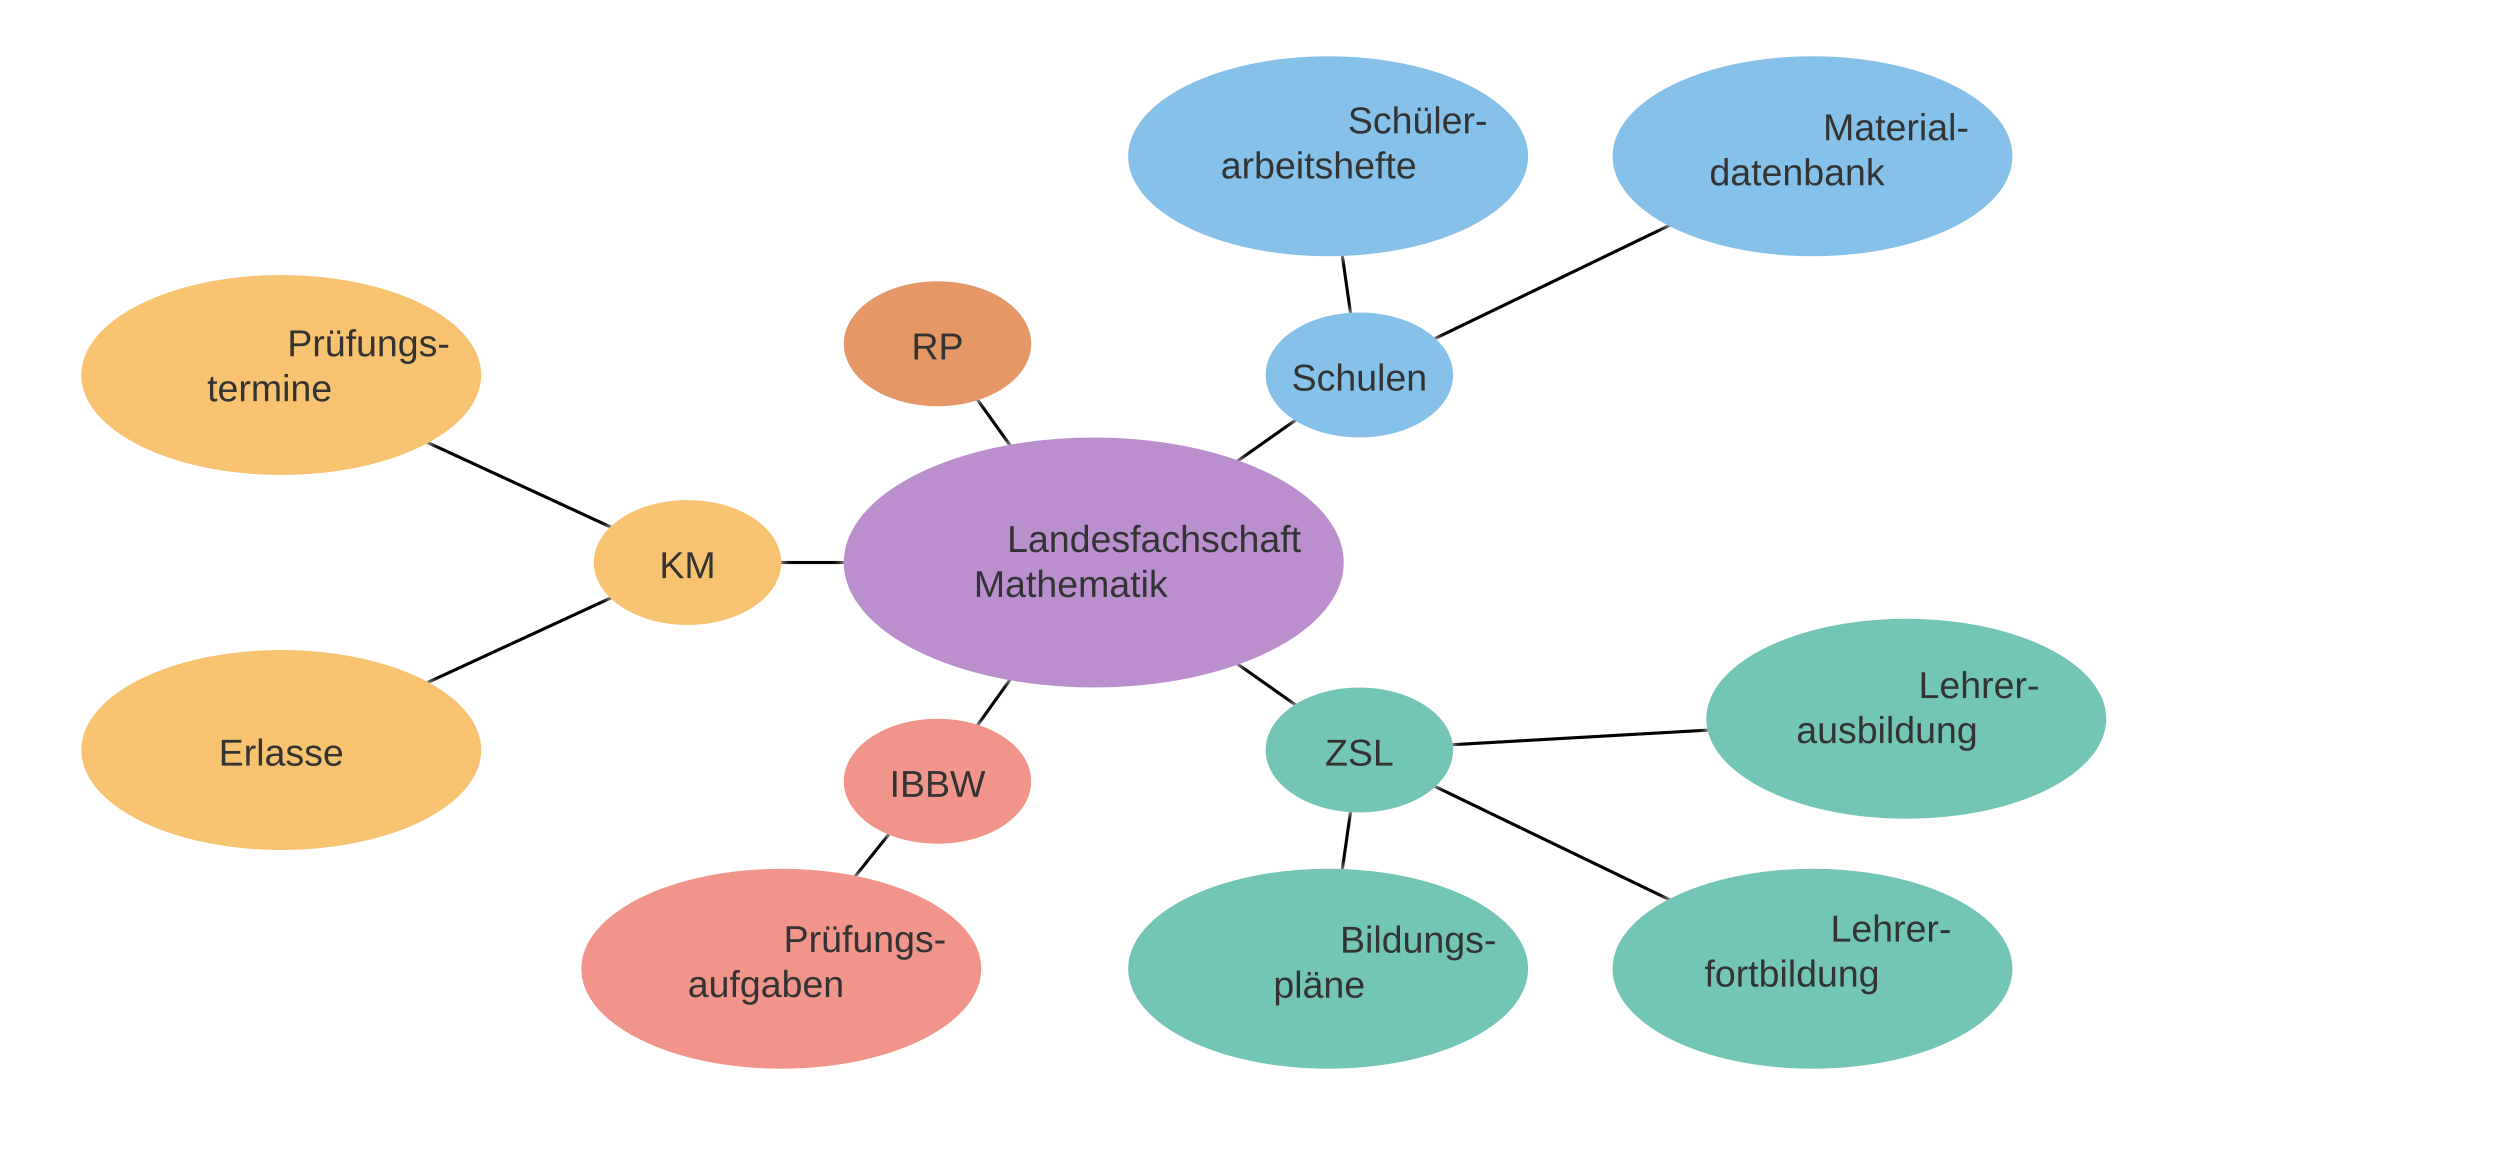
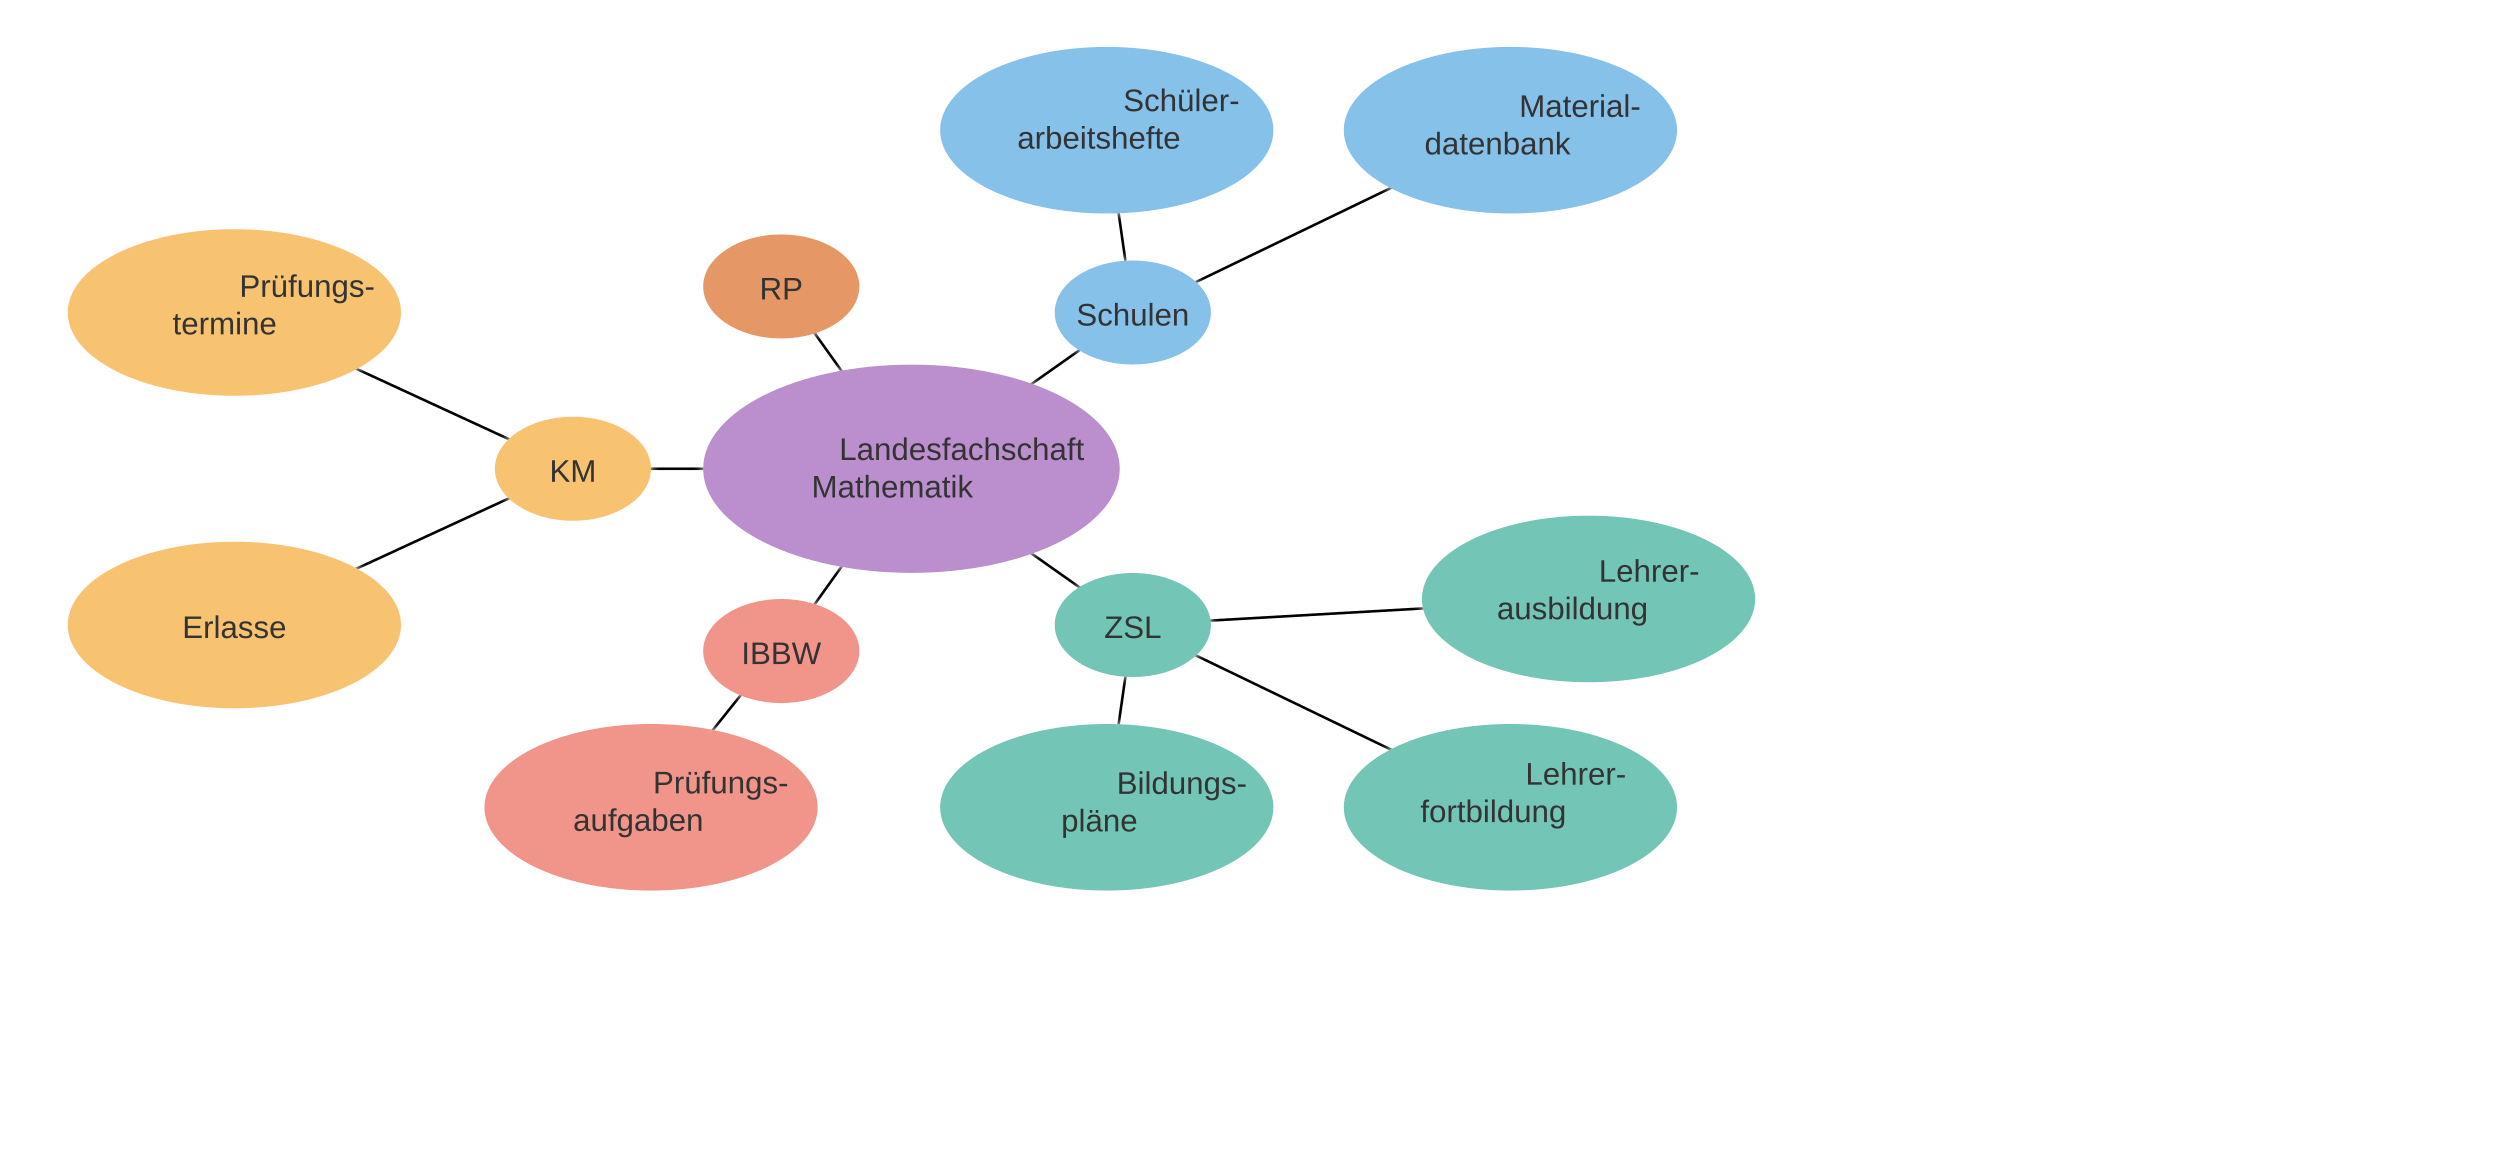
- <svg xmlns="http://www.w3.org/2000/svg" xmlns:xlink="http://www.w3.org/1999/xlink" viewBox="0 0 800 370">
+ <svg xmlns="http://www.w3.org/2000/svg" xmlns:xlink="http://www.w3.org/1999/xlink" viewBox="0 0 960 444">
  <defs>
    <filter id="white-glow">
      <feDropShadow dx="0" dy="0" stdDeviation="1.8" flood-color="white" />
    </filter>
  </defs>
  <line style="fill: rgb(216, 216, 216); stroke: rgb(0, 0, 0);" x1="350" y1="180" x2="435" y2="120" />
  <line style="fill: rgb(216, 216, 216); stroke: rgb(0, 0, 0);" x1="250" y1="310" x2="310" y2="235" />
  <line style="fill: rgb(216, 216, 216); stroke: rgb(0, 0, 0);" x1="350" y1="180" x2="300" y2="250" />
  <line style="fill: rgb(216, 216, 216); stroke: rgb(0, 0, 0);" x1="350" y1="180" x2="220" y2="180" />
  <line style="fill: rgb(216, 216, 216); stroke: rgb(0, 0, 0);" x1="350" y1="180" x2="435" y2="240" />
  <line style="fill: rgb(216, 216, 216); stroke: rgb(0, 0, 0);" x1="350" y1="180" x2="300" y2="110" />
  <line style="fill: rgb(216, 216, 216); stroke: rgb(0, 0, 0);" x1="220" y1="180" x2="90" y2="240" />
  <line style="fill: rgb(216, 216, 216); stroke: rgb(0, 0, 0);" x1="90" y1="120" x2="220" y2="180" />
  <line style="fill: rgb(216, 216, 216); stroke: rgb(0, 0, 0);" x1="425" y1="50" x2="435" y2="120" />
  <line style="fill: rgb(216, 216, 216); stroke: rgb(0, 0, 0);" x1="580" y1="50" x2="435" y2="120" />
  <line style="fill: rgb(216, 216, 216); stroke: rgb(0, 0, 0);" x1="435" y1="240" x2="610" y2="230" />
  <line style="fill: rgb(216, 216, 216); stroke: rgb(0, 0, 0);" x1="580" y1="310" x2="435" y2="240" />
  <line style="fill: rgb(216, 216, 216); stroke: rgb(0, 0, 0);" x1="435" y1="240" x2="425" y2="310" />
  <a xlink:href="" id="km">
    <ellipse style="filter:url(#white-glow); stroke: none; fill: rgb(248, 195, 112);" cx="220" cy="180" rx="30" ry="20" />
    <text style="fill: rgb(51, 51, 51); font-family: Arial, sans-serif; font-size: 12px; text-anchor: middle; white-space: pre;" x="220" y="185">KM</text>
  </a>
  <a xlink:href="" id="rp">
    <ellipse style="filter:url(#white-glow); stroke: none; fill: rgb(229, 152, 101);" cx="300" cy="110" rx="30" ry="20" />
    <text style="fill: rgb(51, 51, 51); font-family: Arial, sans-serif; font-size: 12px; text-anchor: middle; white-space: pre;" x="300" y="115">RP</text>
  </a>
  <a xlink:href="" id="schule">
    <ellipse style="filter:url(#white-glow); stroke: none; fill: rgb(133, 193, 233);" cx="435" cy="120" rx="30" ry="20" />
    <text style="fill: rgb(51, 51, 51); font-family: Arial, sans-serif; font-size: 12px; text-anchor: middle; white-space: pre;" x="435" y="125">Schulen</text>
  </a>
  <a xlink:href="" id="zsl">
    <ellipse style="filter:url(#white-glow); stroke: none; fill: rgb(115, 198, 181);" cx="435" cy="240" rx="30" ry="20" />
    <text style="fill: rgb(51, 51, 51); font-family: Arial, sans-serif; font-size: 12px; text-anchor: middle; white-space: pre;" x="435" y="245">ZSL</text>
  </a>
  <a xlink:href="" id="ibbw">
    <ellipse style="filter:url(#white-glow); stroke: none; fill: rgb(241, 148, 137);" cx="300" cy="250" rx="30" ry="20" />
    <text style="fill: rgb(51, 51, 51); font-family: Arial, sans-serif; font-size: 12px; text-anchor: middle; white-space: pre;" x="300" y="255">IBBW</text>
  </a>
  <a xlink:href="" id="lfs">
    <ellipse style="filter:url(#white-glow); stroke: none; fill: rgb(187, 143, 206);" cx="350" cy="180" rx="80" ry="40" />
    <text style="fill: rgb(51, 51, 51); font-family: Arial, sans-serif; font-size: 12px; text-anchor: middle; white-space: pre;" transform="matrix(1, 0, 0, 1, 0.97377, -8.370163)">
      <tspan x="370" y="185">Landesfachschaft</tspan>
      <tspan x="340" dy="1.2em">​</tspan>
      <tspan>Mathematik</tspan>
    </text>
  </a>
  <a xlink:href="" id="zsl:la">
    <ellipse style="filter:url(#white-glow); stroke: none; fill: rgb(115, 198, 181);" cx="610" cy="230" rx="64" ry="32" />
    <text style="fill: rgb(51, 51, 51); font-family: Arial, sans-serif; font-size: 12px; text-anchor: middle; white-space: pre;" transform="matrix(1, 0, 0, 1, 219.9415, 58.38406)">
      <tspan x="415" y="165">Lehrer-</tspan>
      <tspan x="382.228" dy="1.2em">​</tspan>
      <tspan>ausbildung</tspan>
    </text>
  </a>
  <a xlink:href="" id="zsl:lf">
    <ellipse style="filter:url(#white-glow); stroke: none; fill: rgb(115, 198, 181);" cx="580" cy="310" rx="64" ry="32" />
    <text style="fill: rgb(51, 51, 51); font-family: Arial, sans-serif; font-size: 12px; text-anchor: middle; white-space: pre;" transform="matrix(1, 0, 0, 1, 156.772, 136.3022)">
      <tspan x="450" y="165">Lehrer-</tspan>
      <tspan x="415" dy="1.2em">​</tspan>
      <tspan>fortbildung</tspan>
    </text>
  </a>
  <a xlink:href="" id="ibbw:pa">
    <ellipse style="filter: url(#white-glow); stroke: none; fill: rgb(241, 148, 137);" cx="250" cy="310" rx="64" ry="32" />
    <text style="fill: rgb(51, 51, 51); font-family: Arial, sans-serif; font-size: 12px; text-anchor: middle; white-space: pre;" transform="matrix(1, 0, 0, 1, 128.4342, 244.6492)">
      <tspan x="150" y="60">Prüfungs-</tspan>
      <tspan x="115" dy="1.2em">​</tspan>
      <tspan>aufgaben</tspan>
    </text>
  </a>
  <a xlink:href="" id="zsl:bp">
    <ellipse style="filter: url(#white-glow); stroke: none; fill: rgb(115, 198, 181);" cx="425" cy="310" rx="64" ry="32" />
    <text style="fill: rgb(51, 51, 51); font-family: Arial, sans-serif; font-size: 12px; text-anchor: middle; white-space: pre;" transform="matrix(1, 0, 0, 1, 325.4949, 239.8577)">
      <tspan x="130" y="65">Bildungs-</tspan>
      <tspan x="95" dy="1.2em">​</tspan>
      <tspan>pläne</tspan>
    </text>
  </a>
  <a xlink:href="" id="km:pt">
    <ellipse style="filter:url(#white-glow); stroke: none; fill: rgb(248, 195, 112);" cx="90" cy="120" rx="64" ry="32" />
    <text style="fill: rgb(51, 51, 51); font-family: Arial, sans-serif; font-size: 12px; text-anchor: middle; white-space: pre;" transform="matrix(1, 0, 0, 1, -170.3831, -136.0055)">
      <tspan x="290" y="250">Prüfungs-</tspan>
      <tspan x="255" dy="1.2em">​</tspan>
      <tspan>termine</tspan>
    </text>
  </a>
  <a xlink:href="" id="km:e">
    <ellipse style="filter:url(#white-glow); stroke: none; fill: rgb(248, 195, 112);" cx="90" cy="240" rx="64" ry="32" />
    <text style="fill: rgb(51, 51, 51); font-family: Arial, sans-serif; font-size: 12px; text-anchor: middle; white-space: pre;" x="90" y="245">Erlasse</text>
  </a>
  <a xlink:href="" id="schule:md">
    <ellipse style="filter:url(#white-glow); stroke: none; fill: rgb(133, 193, 233);" cx="580" cy="50" rx="64" ry="32" />
    <text style="fill: rgb(51, 51, 51); font-family: Arial, sans-serif; font-size: 12px; text-anchor: middle; white-space: pre;" transform="matrix(1, 0, 0, 1, 183.3806, -15.11903)">
      <tspan x="425" y="60">Material-</tspan>
      <tspan x="390" dy="1.2em">​</tspan>
      <tspan>datenbank</tspan>
    </text>
  </a>
  <a xlink:href="" id="schule:sa">
    <ellipse style="filter:url(#white-glow); stroke: none; fill: rgb(133, 193, 233);" cx="425" cy="50" rx="64" ry="32" />
    <text style="fill: rgb(51, 51, 51); font-family: Arial, sans-serif; font-size: 12px; text-anchor: middle; white-space: pre;" transform="matrix(1, 0, 0, 1, 0.325595, -22.31834)">
      <tspan x="455" y="65">Schüler-</tspan>
      <tspan x="420" dy="1.2em">​</tspan>
      <tspan>arbeitshefte</tspan>
    </text>
  </a>
</svg>
